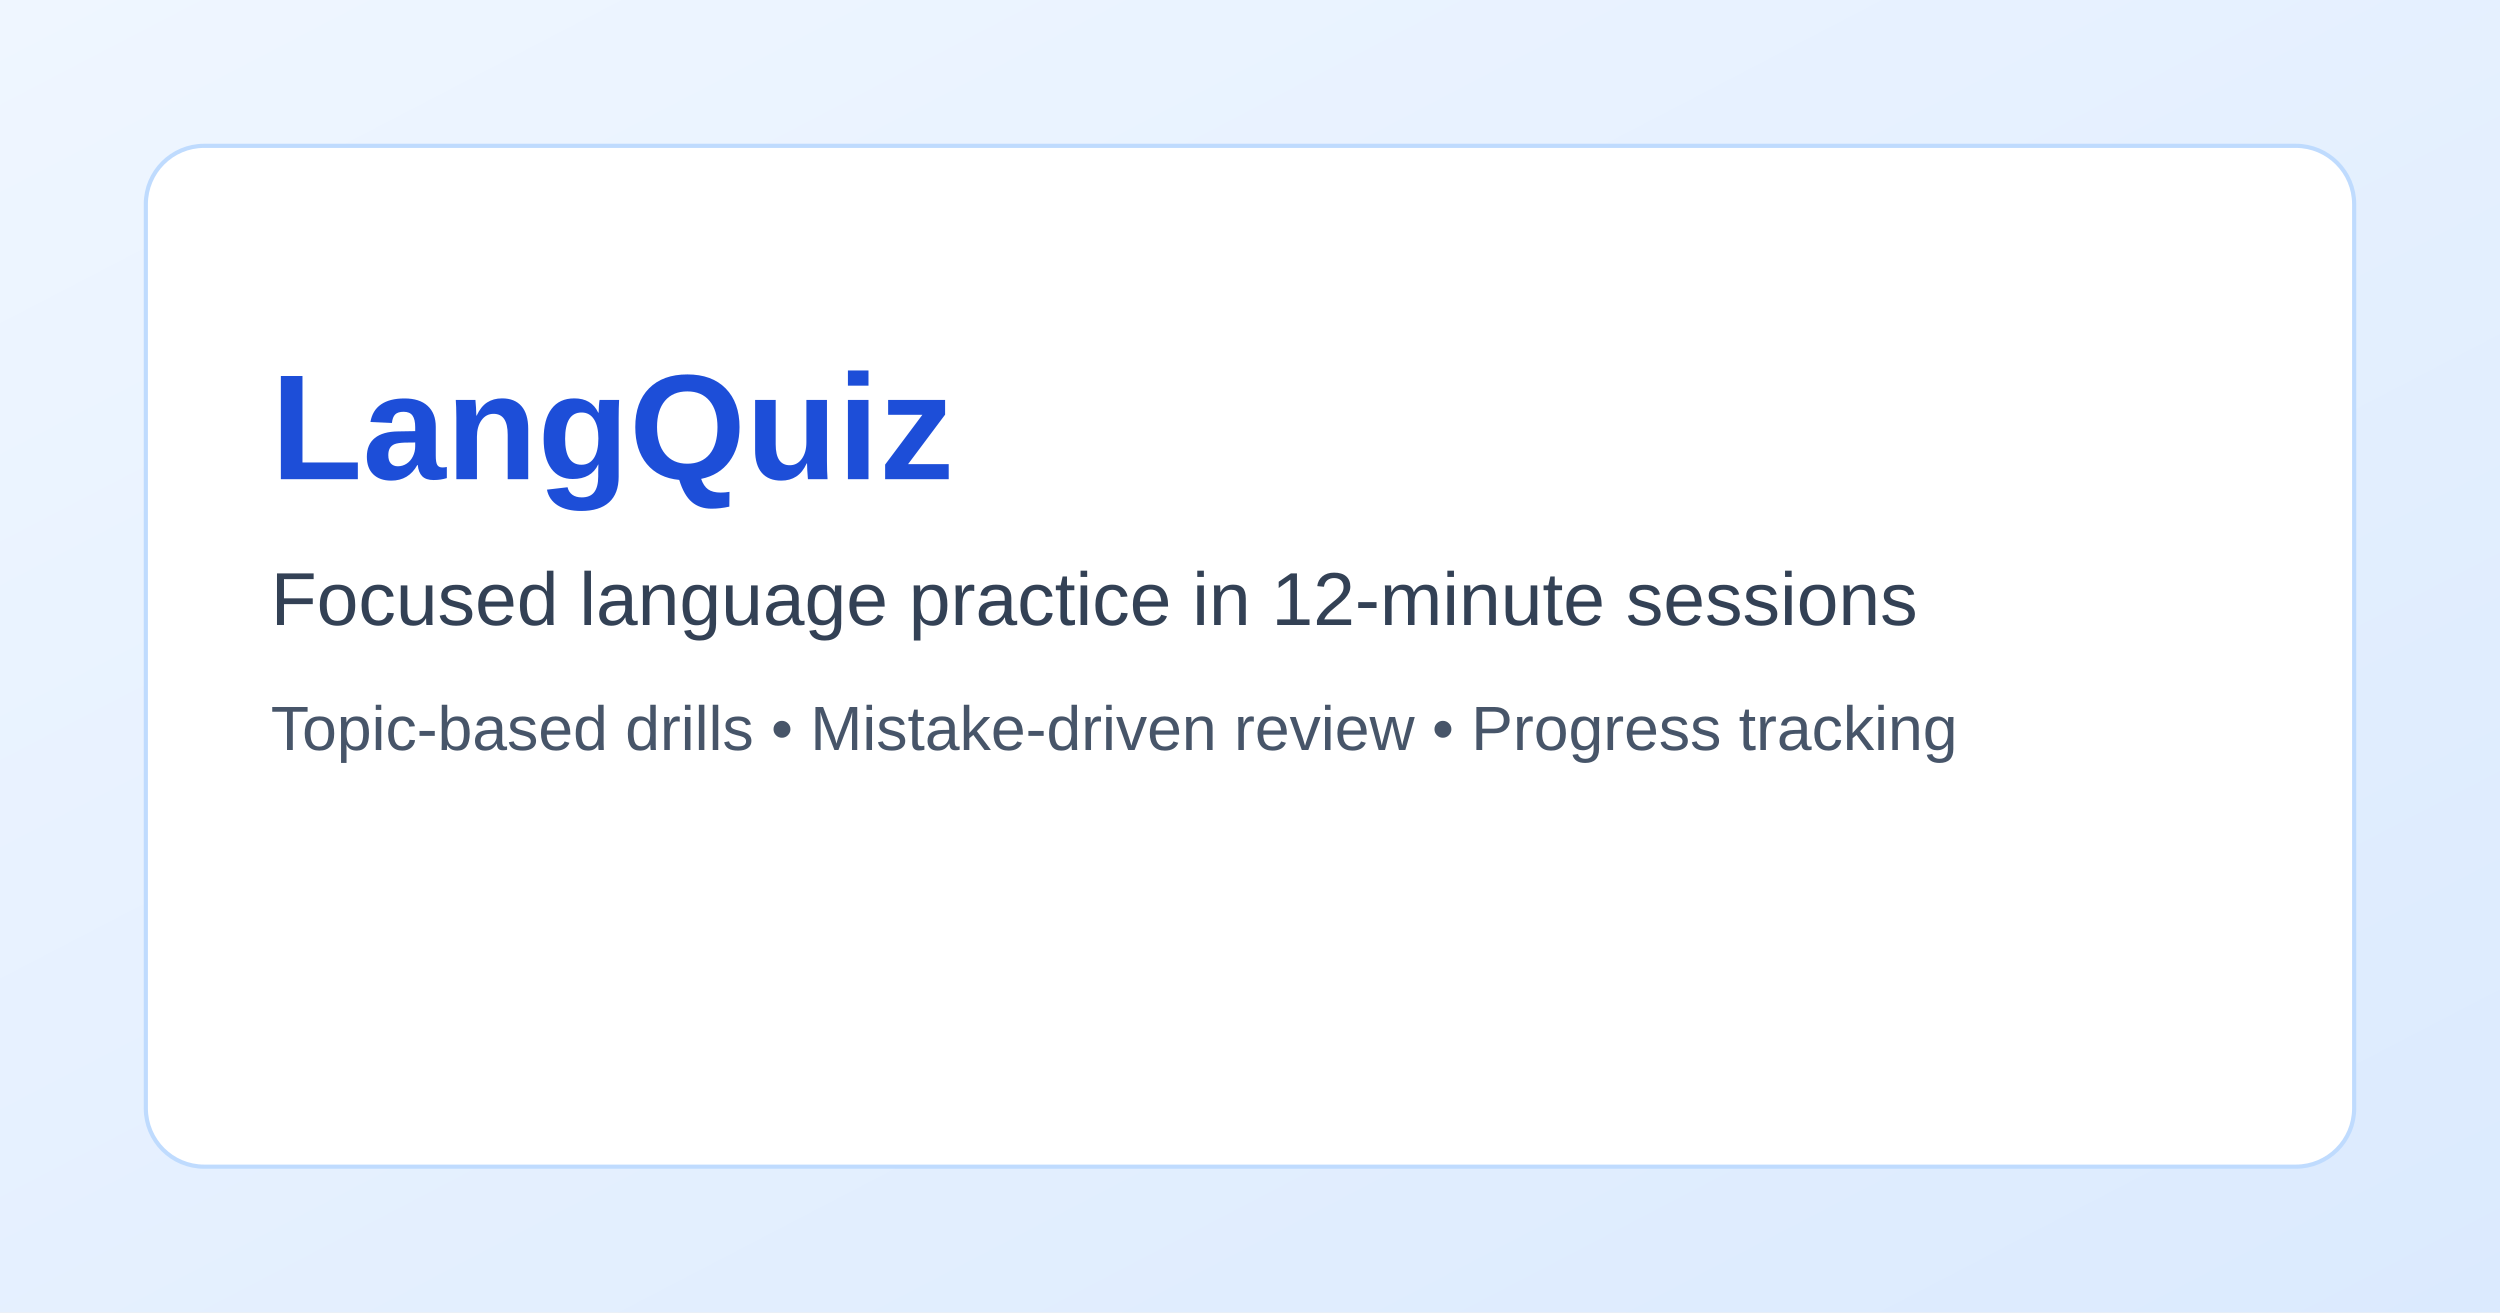
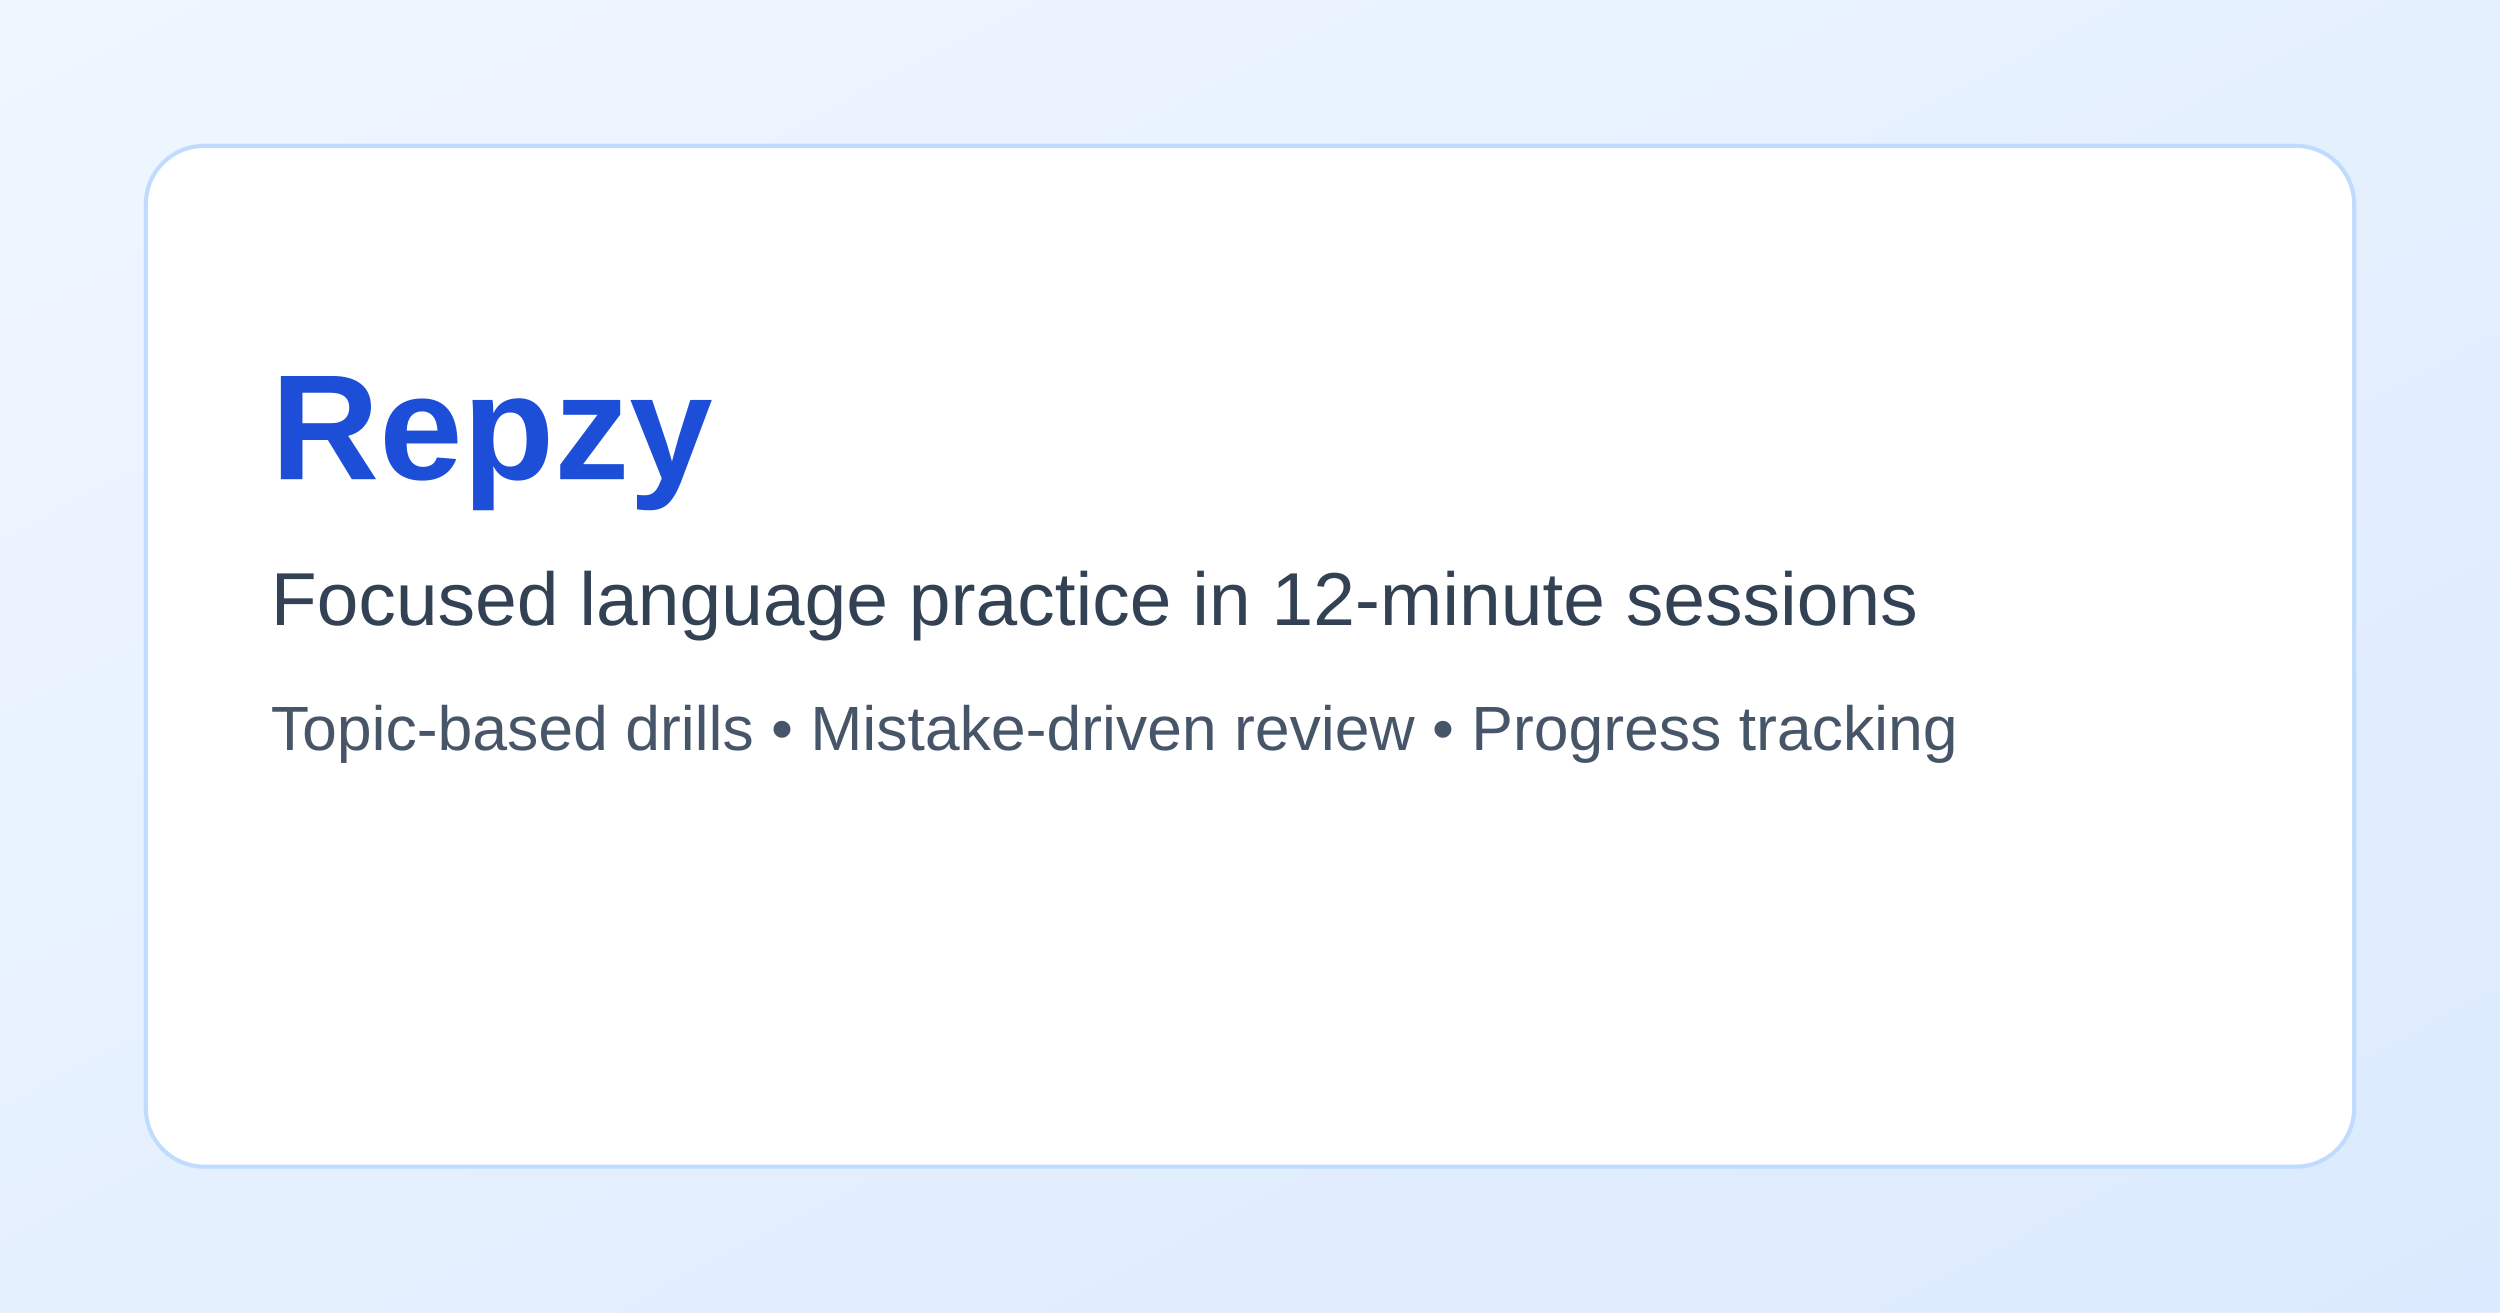
- <svg xmlns="http://www.w3.org/2000/svg" width="1200" height="630" viewBox="0 0 1200 630" role="img" aria-label="LangQuiz">
+ <svg xmlns="http://www.w3.org/2000/svg" width="1200" height="630" viewBox="0 0 1200 630" role="img" aria-label="Repzy">
  <defs>
    <linearGradient id="bg" x1="0" y1="0" x2="1" y2="1">
      <stop offset="0%" stop-color="#eff6ff" />
      <stop offset="100%" stop-color="#dbeafe" />
    </linearGradient>
  </defs>
  <rect width="1200" height="630" fill="url(#bg)" />
  <rect x="70" y="70" width="1060" height="490" rx="28" fill="#ffffff" stroke="#bfdbfe" stroke-width="2" />
-   <text x="130" y="230" fill="#1d4ed8" font-family="Arial, Helvetica, sans-serif" font-size="72" font-weight="700">LangQuiz</text>
+   <text x="130" y="230" fill="#1d4ed8" font-family="Arial, Helvetica, sans-serif" font-size="72" font-weight="700">Repzy</text>
  <text x="130" y="300" fill="#334155" font-family="Arial, Helvetica, sans-serif" font-size="36">Focused language practice in 12-minute sessions</text>
  <text x="130" y="360" fill="#475569" font-family="Arial, Helvetica, sans-serif" font-size="30">Topic-based drills • Mistake-driven review • Progress tracking</text>
</svg>
